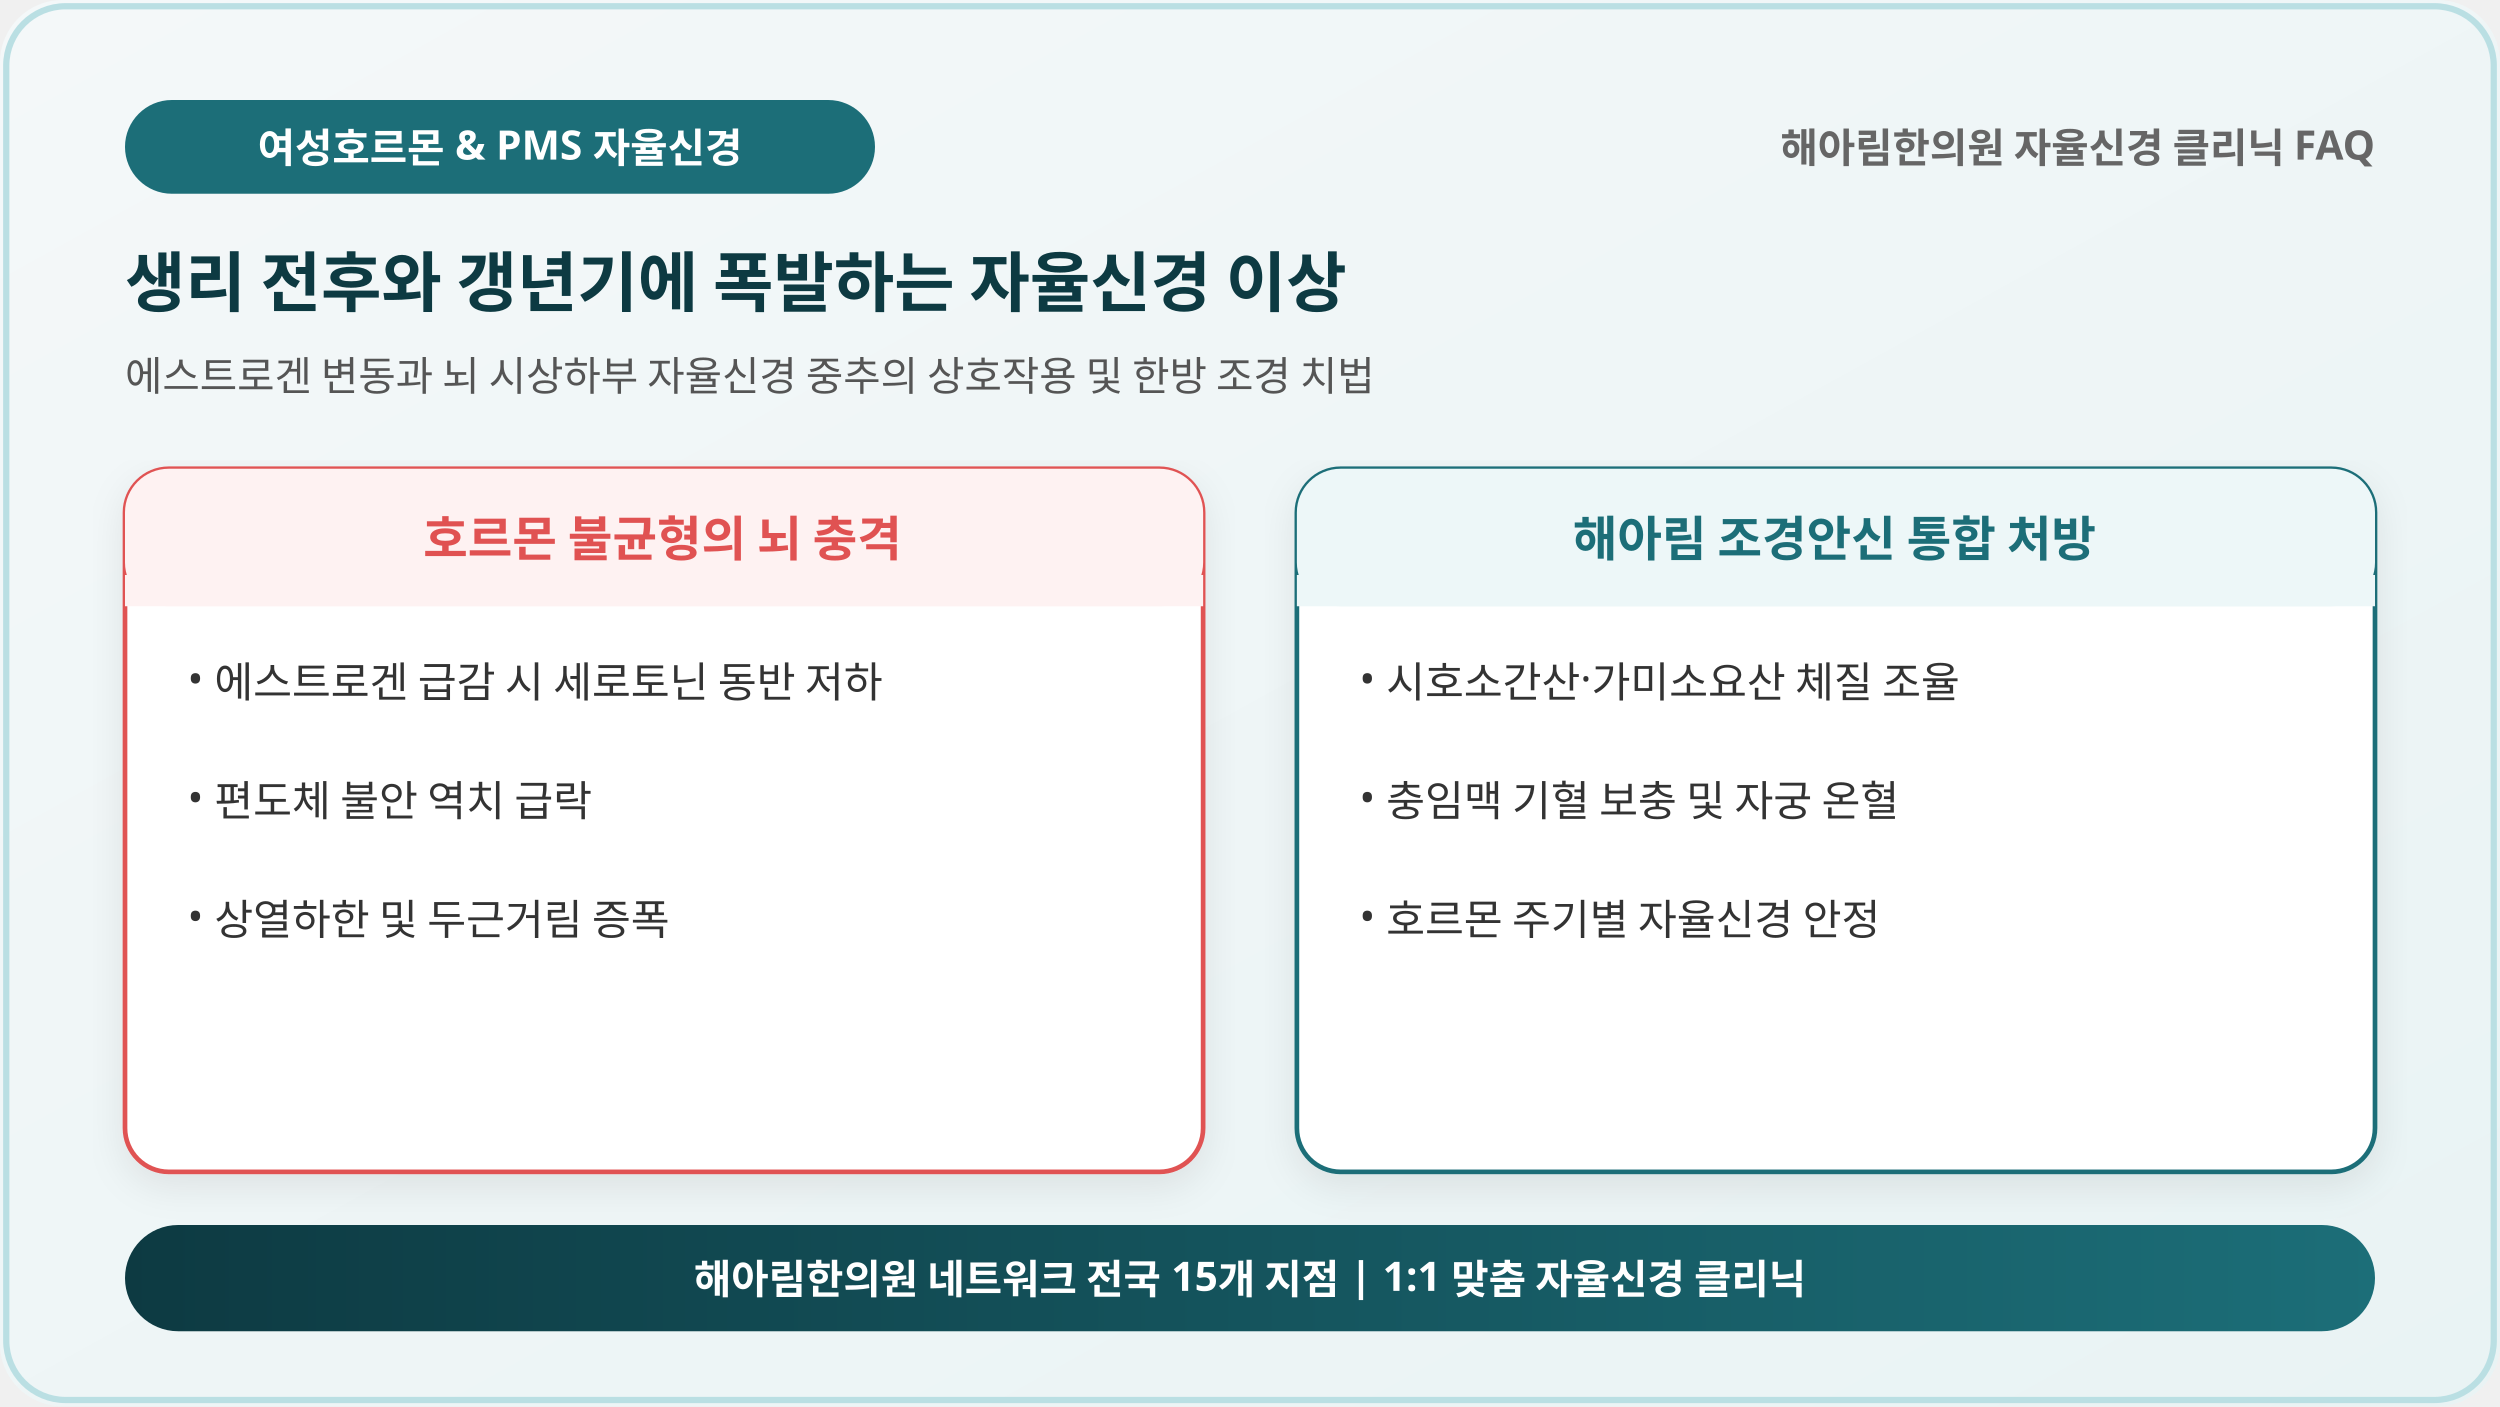
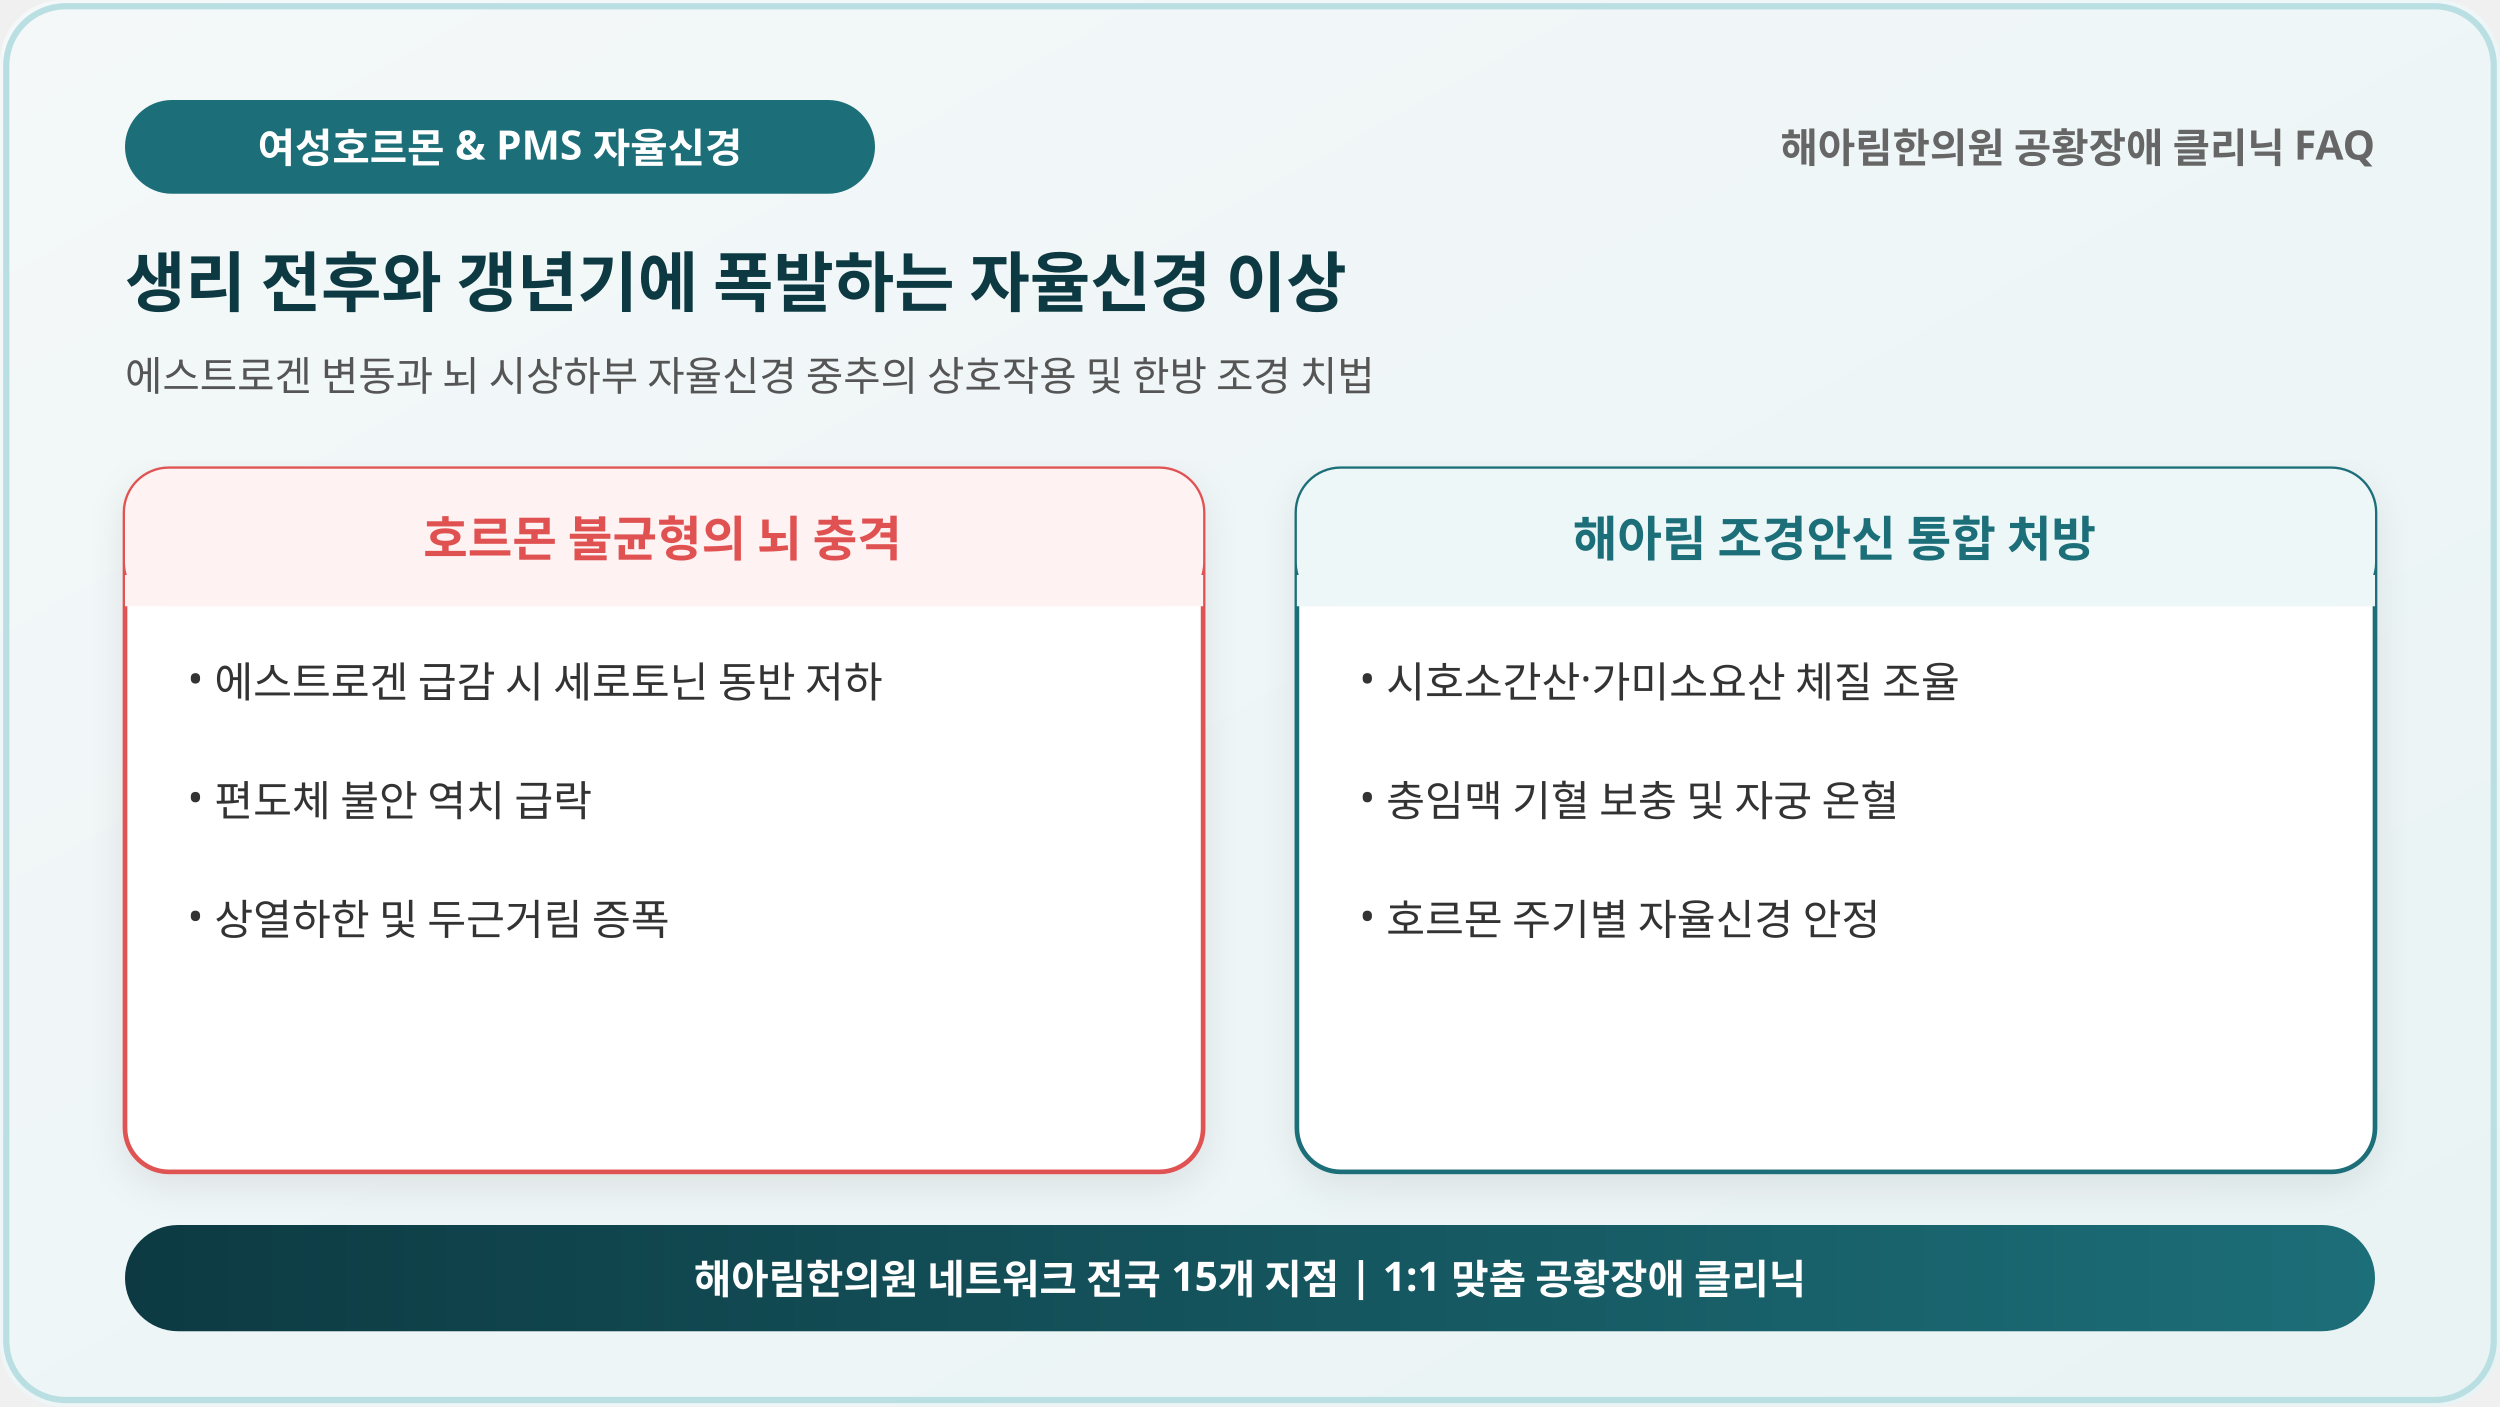
<svg xmlns="http://www.w3.org/2000/svg" viewBox="0 0 800 450" width="100%" height="100%">
  <defs>
    <linearGradient id="bgGrad" x1="0%" y1="0%" x2="100%" y2="100%">
      <stop offset="0%" stop-color="#f4f8f9" />
      <stop offset="100%" stop-color="#e9f3f4" />
    </linearGradient>
    <linearGradient id="headGrad" x1="0%" y1="0%" x2="100%" y2="0%">
      <stop offset="0%" stop-color="#0d3a42" />
      <stop offset="100%" stop-color="#1c6e78" />
    </linearGradient>
    <filter id="cardShadow" x="-3%" y="-3%" width="106%" height="110%">
      <feDropShadow dx="0" dy="4" stdDeviation="6" flood-opacity="0.08" />
    </filter>
  </defs>
  <rect width="800" height="450" fill="url(#bgGrad)" rx="20" />
  <rect x="2" y="2" width="796" height="446" fill="none" stroke="#badfe3" stroke-width="2" rx="19" />
  <rect x="40" y="32" width="240" height="30" rx="15" fill="#1c6e78" />
  <text x="160" y="52" text-anchor="middle" font-family="'Pretendard', sans-serif" font-size="13" font-weight="700" fill="#ffffff">
    여성호르몬 &amp; PMS 자율신경
  </text>
  <text x="760" y="52" text-anchor="end" font-family="'Pretendard', sans-serif" font-size="13" font-weight="600" fill="#666666">
-     해아림한의원 자율신경 클리닉 FAQ
+     해아림한의원 공황장애 클리닉 FAQ
  </text>
  <text x="40" y="98" font-family="'Pretendard', sans-serif" font-size="21" font-weight="800" fill="#0d3a42">
    생리 전후와 갱년기에 폭발하는 자율신경 이상
  </text>
  <text x="40" y="125" font-family="'Pretendard', sans-serif" font-size="13" font-weight="500" fill="#555555">
    에스트로겐 변동과 뇌 시상하부 자율신경 중추의 상호작용 및 한방 조경 치법
  </text>
  <rect x="40" y="150" width="345" height="225" rx="14" fill="#ffffff" stroke="#e05252" stroke-width="1.5" filter="url(#cardShadow)" />
  <rect x="40" y="150" width="345" height="44" rx="14" fill="#fef2f2" />
  <rect x="40" y="184" width="345" height="10" fill="#fef2f2" />
  <text x="212" y="178" text-anchor="middle" font-family="'Pretendard', sans-serif" font-size="15.5" font-weight="700" fill="#e05252">
    호르몬 불균형의 뇌 충격
  </text>
  <g transform="translate(60, 222)">
    <text x="0" y="0" font-family="'Pretendard', sans-serif" font-size="13.5" fill="#333333" font-weight="500">• 에스트로겐 급감 시 세로토닌 동반 저하</text>
    <text x="0" y="38" font-family="'Pretendard', sans-serif" font-size="13.5" fill="#333333" font-weight="500">• 편도체 불안 역치 급락</text>
    <text x="0" y="76" font-family="'Pretendard', sans-serif" font-size="13.5" fill="#333333" font-weight="500">• 상열하한 및 두근거림 증폭</text>
  </g>
  <rect x="415" y="150" width="345" height="225" rx="14" fill="#ffffff" stroke="#1c6e78" stroke-width="1.5" filter="url(#cardShadow)" />
  <rect x="415" y="150" width="345" height="44" rx="14" fill="#edf7f8" />
  <rect x="415" y="184" width="345" height="10" fill="#edf7f8" />
  <text x="587" y="178" text-anchor="middle" font-family="'Pretendard', sans-serif" font-size="15.5" font-weight="700" fill="#1c6e78">
    해아림 조경안신 통합 처방
  </text>
  <g transform="translate(435, 222)">
    <text x="0" y="0" font-family="'Pretendard', sans-serif" font-size="13.5" fill="#333333" font-weight="500">• 시호소간산·가미소요산 체질 조율</text>
    <text x="0" y="38" font-family="'Pretendard', sans-serif" font-size="13.5" fill="#333333" font-weight="500">• 충임맥 기혈 보충 및 자궁 온혈</text>
    <text x="0" y="76" font-family="'Pretendard', sans-serif" font-size="13.5" fill="#333333" font-weight="500">• 호르몬 주기별 자율신경 안정</text>
  </g>
  <rect x="40" y="392" width="720" height="34" rx="17" fill="url(#headGrad)" />
  <text x="400" y="414" text-anchor="middle" font-family="'Pretendard', sans-serif" font-size="13" font-weight="700" fill="#ffffff">
-     해아림한의원 네트워크 전국 15개 지점 | 1:1 맞춤 자율신경 클리닉
+     해아림한의원 네트워크 전국 15개 지점 | 1:1 맞춤 공황장애 클리닉
  </text>
</svg>
